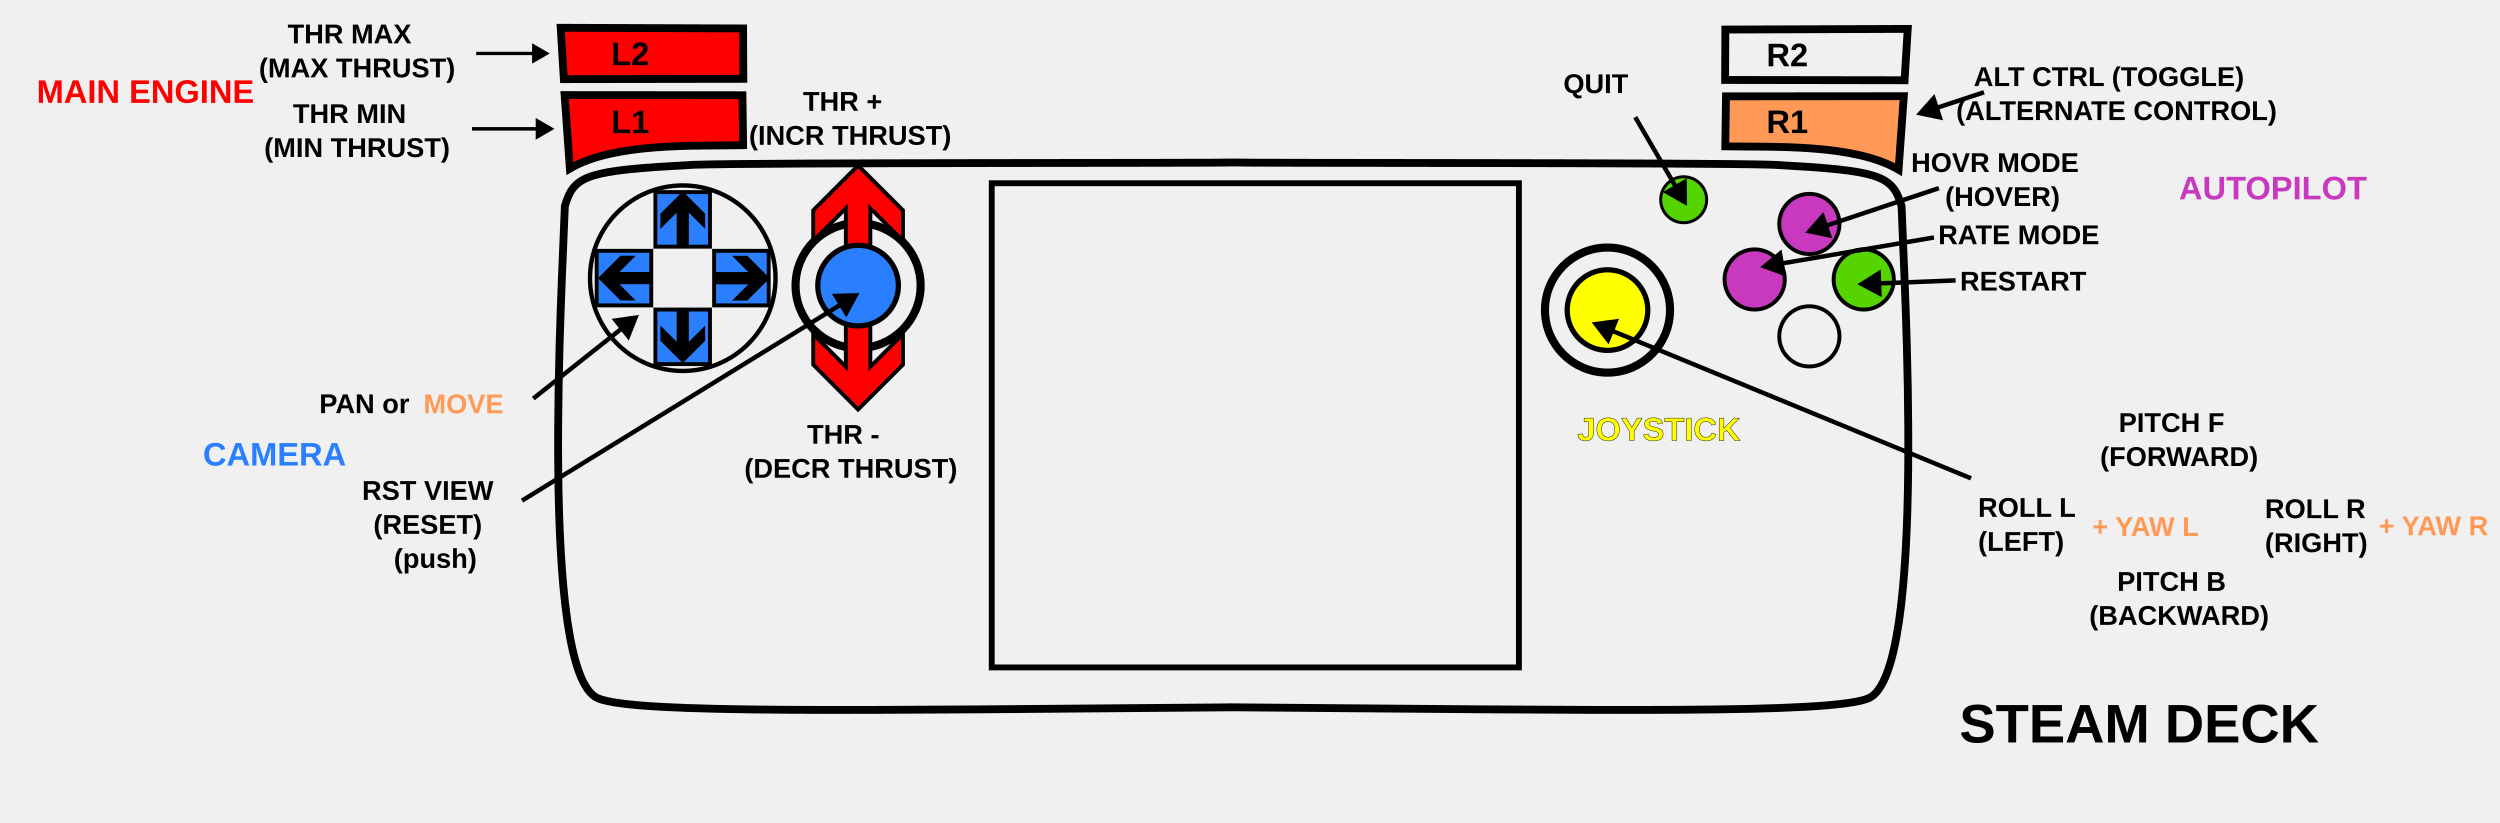
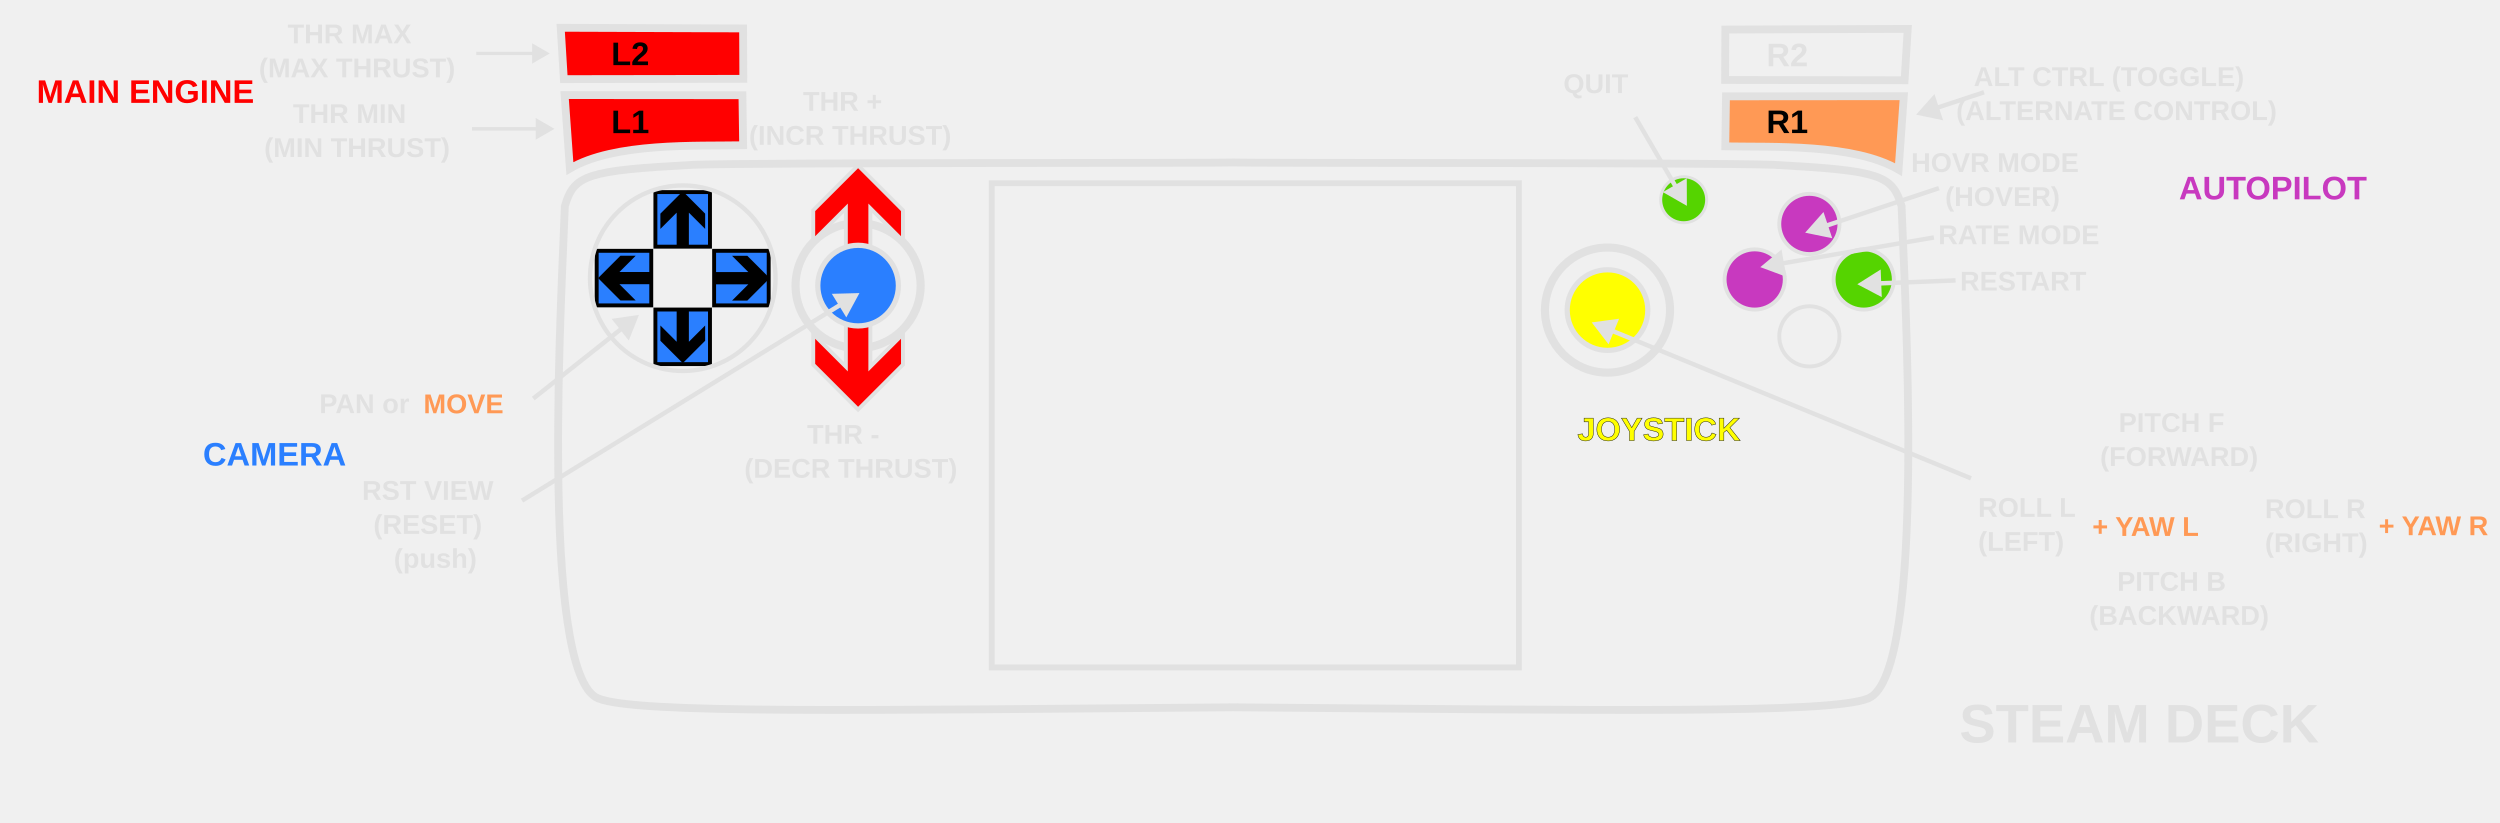
<svg xmlns="http://www.w3.org/2000/svg" xmlns:xlink="http://www.w3.org/1999/xlink" version="1.1" x="0px" y="0px" viewBox="0 0 1225.648 403.2" xml:space="preserve" id="svg491" width="12.767in" height="4.2in">
  <defs id="defs491">
    <symbol id="UpArrow">
      <path d="M 36,9 58,31 V 46 L 42,30 V 62 H 30 V 30 L 14,46 V 31 Z" style="stroke:none" id="path276" />
    </symbol>
    <marker style="overflow:visible" id="Triangle-5-1" refX="0" refY="0" orient="auto-start-reverse" markerWidth="1" markerHeight="1" viewBox="0 0 1 1" preserveAspectRatio="xMidYMid">
      <path transform="scale(0.5)" style="fill:context-stroke;fill-rule:evenodd;stroke:context-stroke;stroke-width:1pt" d="M 5.77,0 -2.88,5 V -5 Z" id="path135-0-2" />
    </marker>
    <marker style="overflow:visible" id="Triangle-5-1-2" refX="0" refY="0" orient="auto-start-reverse" markerWidth="1" markerHeight="1" viewBox="0 0 1 1" preserveAspectRatio="xMidYMid">
      <path transform="scale(0.5)" style="fill:context-stroke;fill-rule:evenodd;stroke:context-stroke;stroke-width:1pt" d="M 5.77,0 -2.88,5 V -5 Z" id="path135-0-2-8" />
    </marker>
    <marker style="overflow:visible" id="Triangle-0" refX="0" refY="0" orient="auto-start-reverse" markerWidth="1" markerHeight="1" viewBox="0 0 1 1" preserveAspectRatio="xMidYMid">
      <path transform="scale(0.5)" style="fill:context-stroke;fill-rule:evenodd;stroke:context-stroke;stroke-width:1pt" d="M 5.77,0 -2.88,5 V -5 Z" id="path135-9" />
    </marker>
    <marker style="overflow:visible" id="Triangle-07" refX="0" refY="0" orient="auto-start-reverse" markerWidth="1" markerHeight="1" viewBox="0 0 1 1" preserveAspectRatio="xMidYMid">
      <path transform="scale(0.5)" style="fill:context-stroke;fill-rule:evenodd;stroke:context-stroke;stroke-width:1pt" d="M 5.77,0 -2.88,5 V -5 Z" id="path135-7" />
    </marker>
    <marker style="overflow:visible" id="Triangle-07-7" refX="0" refY="0" orient="auto-start-reverse" markerWidth="1" markerHeight="1" viewBox="0 0 1 1" preserveAspectRatio="xMidYMid">
      <path transform="scale(0.5)" style="fill:context-stroke;fill-rule:evenodd;stroke:context-stroke;stroke-width:1pt" d="M 5.77,0 -2.88,5 V -5 Z" id="path135-7-4" />
    </marker>
    <marker style="overflow:visible" id="Triangle-07-7-5" refX="0" refY="0" orient="auto-start-reverse" markerWidth="1" markerHeight="1" viewBox="0 0 1 1" preserveAspectRatio="xMidYMid">
      <path transform="scale(0.5)" style="fill:context-stroke;fill-rule:evenodd;stroke:context-stroke;stroke-width:1pt" d="M 5.77,0 -2.88,5 V -5 Z" id="path135-7-4-0" />
    </marker>
    <marker style="overflow:visible" id="Triangle-07-7-2" refX="0" refY="0" orient="auto-start-reverse" markerWidth="1" markerHeight="1" viewBox="0 0 1 1" preserveAspectRatio="xMidYMid">
      <path transform="scale(0.5)" style="fill:context-stroke;fill-rule:evenodd;stroke:context-stroke;stroke-width:1pt" d="M 5.77,0 -2.88,5 V -5 Z" id="path135-7-4-3" />
    </marker>
    <marker style="overflow:visible" id="Triangle-07-7-2-5" refX="0" refY="0" orient="auto-start-reverse" markerWidth="1" markerHeight="1" viewBox="0 0 1 1" preserveAspectRatio="xMidYMid">
      <path transform="scale(0.5)" style="fill:context-stroke;fill-rule:evenodd;stroke:context-stroke;stroke-width:1pt" d="M 5.77,0 -2.88,5 V -5 Z" id="path135-7-4-3-2" />
    </marker>
    <marker style="overflow:visible" id="Triangle-07-7-5-3" refX="0" refY="0" orient="auto-start-reverse" markerWidth="1" markerHeight="1" viewBox="0 0 1 1" preserveAspectRatio="xMidYMid">
      <path transform="scale(0.5)" style="fill:context-stroke;fill-rule:evenodd;stroke:context-stroke;stroke-width:1pt" d="M 5.77,0 -2.88,5 V -5 Z" id="path135-7-4-0-2" />
    </marker>
    <marker style="overflow:visible" id="Triangle-07-7-5-7" refX="0" refY="0" orient="auto-start-reverse" markerWidth="1" markerHeight="1" viewBox="0 0 1 1" preserveAspectRatio="xMidYMid">
      <path transform="scale(0.5)" style="fill:context-stroke;fill-rule:evenodd;stroke:context-stroke;stroke-width:1pt" d="M 5.77,0 -2.88,5 V -5 Z" id="path135-7-4-0-3" />
    </marker>
  </defs>
  <style type="text/css" id="style1">
	.st0{fill:#EEEEEE;stroke:#DDDDDD;}
	.st1{fill:#CCCCCC;stroke:#000000;stroke-width:2;}
	.st2{fill:#CC0000;stroke:#000000;stroke-width:2;}
	.st3{fill:#339900;stroke:#000000;stroke-width:2;}
	.st4{fill:#FCFCFC;}
	.st5{fill:#FF6666;}
	.st6{fill:#66CC33;}
	.st7{fill:#FFFFFF;}
</style>
  <g id="Layer_1" transform="scale(0.9997132,1.826462)" style="display:none">
    <path class="st0" d="m 6.5,0.5 h 1213 c 3.3,0 6,2.7 6,6 v 336 c 0,3.3 -2.7,6 -6,6 H 6.5 c -3.3,0 -6,-2.7 -6,-6 V 6.5 c 0,-3.3 2.7,-6 6,-6 z" id="path1" />
  </g>
-   <text xml:space="preserve" style="font-style:normal;font-variant:normal;font-weight:bold;font-stretch:normal;font-size:13.333px;font-family:Arial;-inkscape-font-specification:'Arial Bold';text-align:center;text-anchor:middle;fill:#000000;fill-opacity:1;stroke:none;stroke-width:0.983" x="997.454" y="142.441" id="text500-1">
+   <text xml:space="preserve" style="font-style:normal;font-variant:normal;font-weight:bold;font-stretch:normal;font-size:13.333px;font-family:Arial;-inkscape-font-specification:'Arial Bold';text-align:center;text-anchor:middle;fill:#e1e1e1;fill-opacity:1;stroke:none;stroke-width:0.983" x="997.454" y="142.441" id="text500-1">
    <tspan id="tspan500-8" x="997.454" y="142.441">RESTART</tspan>
  </text>
-   <text xml:space="preserve" style="font-style:normal;font-variant:normal;font-weight:bold;font-stretch:normal;font-size:13.333px;font-family:Arial;-inkscape-font-specification:'Arial Bold';text-align:center;text-anchor:middle;fill:#000000;fill-opacity:1;stroke:none;stroke-width:0.983" x="787.938" y="45.637" id="text500-8-9">
+   <text xml:space="preserve" style="font-style:normal;font-variant:normal;font-weight:bold;font-stretch:normal;font-size:13.333px;font-family:Arial;-inkscape-font-specification:'Arial Bold';text-align:center;text-anchor:middle;fill:#e1e1e1;fill-opacity:1;stroke:none;stroke-width:0.983" x="787.938" y="45.637" id="text500-8-9">
    <tspan id="tspan500-3-5" x="787.938" y="45.637">QUIT</tspan>
  </text>
-   <text xml:space="preserve" style="font-style:normal;font-variant:normal;font-weight:normal;font-stretch:normal;font-size:13.333px;font-family:Arial;-inkscape-font-specification:Arial;text-align:center;text-anchor:middle;fill:#000000;fill-opacity:1;stroke:none;stroke-width:0.983" x="995.287" y="119.707" id="text494-8-9-6">
-     <tspan x="995.287" y="119.707" style="font-weight:bold" id="tspan504-9-6">RATE MODE</tspan>
-   </text>
-   <text xml:space="preserve" style="font-style:normal;font-variant:normal;font-weight:normal;font-stretch:normal;font-size:13.333px;font-family:Arial;-inkscape-font-specification:Arial;text-align:center;text-anchor:middle;fill:#000000;fill-opacity:1;stroke:none;stroke-width:0.983" x="987.312" y="84.314" id="text494-8-9-7-6">
-     <tspan x="987.312" y="84.314" style="font-weight:bold" id="tspan504-9-7-0">HOVR MODE</tspan>
-     <tspan x="987.312" y="100.981" style="font-weight:bold" id="tspan505-8">(HOVER)</tspan>
-   </text>
-   <text xml:space="preserve" style="font-style:normal;font-variant:normal;font-weight:normal;font-stretch:normal;font-size:13.333px;font-family:Arial;-inkscape-font-specification:Arial;text-align:center;text-anchor:middle;fill:#000000;fill-opacity:1;stroke:none;stroke-width:0.983" x="218.976" y="245.052" id="text494-8-9-7-4-2-9-41-8">
-     <tspan x="218.976" y="245.052" style="font-weight:bold" id="tspan505-3-8-7-9-6">RST VIEW</tspan>
-     <tspan x="218.976" y="261.719" style="font-weight:bold" id="tspan509-1-8-87-2">(RESET)</tspan>
-     <tspan x="218.976" y="278.386" style="font-weight:bold" id="tspan9">(push)</tspan>
+   <text xml:space="preserve" style="font-style:normal;font-variant:normal;font-weight:normal;font-stretch:normal;font-size:13.333px;font-family:Arial;-inkscape-font-specification:Arial;text-align:center;text-anchor:middle;fill:#e1e1e1;fill-opacity:1;stroke:none;stroke-width:0.983" x="995.287" y="119.707" id="text494-8-9-6">
+     <tspan x="995.287" y="119.707" style="font-weight:bold;fill:#e1e1e1;fill-opacity:1" id="tspan504-9-6">RATE MODE</tspan>
+   </text>
+   <text xml:space="preserve" style="font-style:normal;font-variant:normal;font-weight:normal;font-stretch:normal;font-size:13.333px;font-family:Arial;-inkscape-font-specification:Arial;text-align:center;text-anchor:middle;fill:#e1e1e1;fill-opacity:1;stroke:none;stroke-width:0.983" x="987.312" y="84.314" id="text494-8-9-7-6">
+     <tspan x="987.312" y="84.314" style="font-weight:bold;fill:#e1e1e1;fill-opacity:1" id="tspan504-9-7-0">HOVR MODE</tspan>
+     <tspan x="987.312" y="100.981" style="font-weight:bold;fill:#e1e1e1;fill-opacity:1" id="tspan505-8">(HOVER)</tspan>
+   </text>
+   <text xml:space="preserve" style="font-style:normal;font-variant:normal;font-weight:normal;font-stretch:normal;font-size:13.333px;font-family:Arial;-inkscape-font-specification:Arial;text-align:center;text-anchor:middle;fill:#e1e1e1;fill-opacity:1;stroke:none;stroke-width:0.983" x="218.976" y="245.052" id="text494-8-9-7-4-2-9-41-8">
+     <tspan x="218.976" y="245.052" style="font-weight:bold;fill:#e1e1e1;fill-opacity:1" id="tspan505-3-8-7-9-6">RST VIEW</tspan>
+     <tspan x="218.976" y="261.719" style="font-weight:bold;fill:#e1e1e1;fill-opacity:1" id="tspan509-1-8-87-2">(RESET)</tspan>
+     <tspan x="218.976" y="278.386" style="font-weight:bold;fill:#e1e1e1;fill-opacity:1" id="tspan9">(push)</tspan>
  </text>
  <text xml:space="preserve" style="font-style:normal;font-variant:normal;font-weight:bold;font-stretch:normal;font-size:16px;font-family:Arial;-inkscape-font-specification:'Arial Bold';text-align:start;text-anchor:start;fill:#c839bf;fill-opacity:1;stroke:none;stroke-width:0.983" x="1068.247" y="97.731" id="text524-1-6">
    <tspan id="tspan524-0-5" x="1068.247" y="97.731">AUTOPILOT</tspan>
  </text>
  <text xml:space="preserve" style="font-style:normal;font-variant:normal;font-weight:bold;font-stretch:normal;font-size:16px;font-family:Arial;-inkscape-font-specification:'Arial Bold';text-align:start;text-anchor:start;fill:#ff0000;fill-opacity:1;stroke:none;stroke-width:0.983" x="17.95" y="50.413" id="text524-0">
    <tspan id="tspan524-8" x="17.95" y="50.413">MAIN ENGINE</tspan>
  </text>
-   <path id="rect1" style="fill:none;stroke:#000000;stroke-width:3.84" d="m 600.928,327.382 c -186.363,1.456 -295.096,3.316 -313.621,-4.373 -29.265,-12.146 -17.383,-206.282 -16.282,-241.323 4.497,-15.27 10.439,-17.439 62.864,-20.265 32.679,-1.125 260.511,-0.756 265.542,-1.136 M 596.452,327.382 c 186.363,1.456 295.096,3.316 313.621,-4.373 29.265,-12.146 17.383,-206.282 16.282,-241.323 C 921.857,66.417 915.915,64.248 863.491,61.421 830.812,60.296 602.981,60.665 597.949,60.285" transform="translate(5.901483,19.36226)" />
-   <circle style="fill:#c839bf;fill-opacity:1;stroke:#000000;stroke-width:1.92;stroke-dasharray:none" id="path4" cx="887.06" cy="109.794" r="14.76" />
-   <circle style="fill:none;stroke:#000000;stroke-width:1.92;stroke-dasharray:none" id="path4-6" cx="887.06" cy="164.9" r="14.76" />
-   <circle style="fill:#55d400;fill-opacity:1;stroke:#000000;stroke-width:1.466;stroke-dasharray:none" id="path4-6-1-3" cx="825.439" cy="97.926" r="11.271" />
-   <circle style="fill:#55d400;fill-opacity:1;stroke:#000000;stroke-width:1.92;stroke-dasharray:none" id="path4-68" cx="913.703" cy="137.012" r="14.76" />
-   <circle style="fill:#c839bf;fill-opacity:1;stroke:#000000;stroke-width:1.92;stroke-dasharray:none" id="path4-67" cx="860.247" cy="137.012" r="14.76" />
+   <path id="rect1" style="fill:none;stroke:#e1e1e1;stroke-width:3.84;stroke-opacity:1" d="m 600.928,327.382 c -186.363,1.456 -295.096,3.316 -313.621,-4.373 -29.265,-12.146 -17.383,-206.282 -16.282,-241.323 4.497,-15.27 10.439,-17.439 62.864,-20.265 32.679,-1.125 260.511,-0.756 265.542,-1.136 M 596.452,327.382 c 186.363,1.456 295.096,3.316 313.621,-4.373 29.265,-12.146 17.383,-206.282 16.282,-241.323 C 921.857,66.417 915.915,64.248 863.491,61.421 830.812,60.296 602.981,60.665 597.949,60.285" transform="translate(5.901483,19.36226)" />
+   <circle style="fill:#c839bf;fill-opacity:1;stroke:#e1e1e1;stroke-width:1.92;stroke-dasharray:none;stroke-opacity:1" id="path4" cx="887.06" cy="109.794" r="14.76" />
+   <circle style="fill:none;stroke:#e1e1e1;stroke-width:1.92;stroke-dasharray:none;stroke-opacity:1" id="path4-6" cx="887.06" cy="164.9" r="14.76" />
+   <circle style="fill:#55d400;fill-opacity:1;stroke:#e1e1e1;stroke-width:1.466;stroke-dasharray:none;stroke-opacity:1" id="path4-6-1-3" cx="825.439" cy="97.926" r="11.271" />
+   <circle style="fill:#55d400;fill-opacity:1;stroke:#e1e1e1;stroke-width:1.92;stroke-dasharray:none;stroke-opacity:1" id="path4-68" cx="913.703" cy="137.012" r="14.76" />
+   <circle style="fill:#c839bf;fill-opacity:1;stroke:#e1e1e1;stroke-width:1.92;stroke-dasharray:none;stroke-opacity:1" id="path4-67" cx="860.247" cy="137.012" r="14.76" />
  <g id="g13" transform="translate(113.9162,-52.98138)">
-     <circle style="fill:none;stroke:#000000;stroke-width:3.988;stroke-dasharray:none;stroke-opacity:1" id="path4-6-2" cx="674.175" cy="205.003" r="30.656" />
-     <circle style="fill:#ffff00;stroke:#000000;stroke-width:2.571;stroke-dasharray:none" id="path4-6-23" cx="674.175" cy="205.003" r="19.766" />
+     <circle style="fill:none;stroke:#e1e1e1;stroke-width:3.988;stroke-dasharray:none;stroke-opacity:1" id="path4-6-2" cx="674.175" cy="205.003" r="30.656" />
+     <circle style="fill:#ffff00;stroke:#e1e1e1;stroke-width:2.571;stroke-dasharray:none;stroke-opacity:1" id="path4-6-23" cx="674.175" cy="205.003" r="19.766" />
  </g>
  <g id="g12" transform="translate(-46.24481,2.729553)">
-     <circle style="fill:none;stroke:#000000;stroke-width:3.988;stroke-dasharray:none;stroke-opacity:1" id="path4-6-2-8" cx="466.933" cy="137.292" r="30.656" />
+     <circle style="fill:none;stroke:#e1e1e1;stroke-width:3.988;stroke-dasharray:none;stroke-opacity:1" id="path4-6-2-8" cx="466.933" cy="137.292" r="30.656" />
    <g id="use1-3" style="fill:#ff0000;fill-opacity:1;stroke:#000000;stroke-width:1.92;stroke-dasharray:none;stroke-opacity:1" transform="translate(430.9333,69.37812)">
-       <path d="M 36,9 58,31 V 46 L 42,30 V 62 H 30 V 30 L 14,46 V 31 Z" style="stroke:#000000;stroke-width:1.92;stroke-dasharray:none;stroke-opacity:1" id="path6" />
+       <path d="M 36,9 58,31 V 46 L 42,30 V 62 H 30 V 30 L 14,46 V 31 Z" style="stroke:#e1e1e1;stroke-width:1.92;stroke-dasharray:none;stroke-opacity:1" id="path6" />
    </g>
    <g id="use1-3-0" style="fill:#ff0000;fill-opacity:1;stroke:#000000;stroke-width:1.92;stroke-dasharray:none;stroke-opacity:1" transform="matrix(1,0,0,-1,430.9333,207.0456)">
-       <path d="M 36,9 58,31 V 46 L 42,30 V 62 H 30 V 30 L 14,46 V 31 Z" style="stroke:#000000;stroke-width:1.92;stroke-dasharray:none;stroke-opacity:1" id="path6-0" />
-     </g>
-     <circle style="fill:#2a7fff;fill-opacity:1;stroke:#000000;stroke-width:2.571;stroke-dasharray:none" id="path4-6-23-3" cx="466.933" cy="137.292" r="19.766" />
-   </g>
-   <text xml:space="preserve" style="font-style:normal;font-variant:normal;font-weight:normal;font-stretch:normal;font-size:13.333px;font-family:Arial;-inkscape-font-specification:Arial;text-align:center;text-anchor:middle;fill:#000000;fill-opacity:1;stroke:none;stroke-width:0.983" x="422.35" y="54.309" id="text494-8-5">
-     <tspan x="422.35" y="54.309" id="tspan495-4-2" style="font-weight:bold;text-align:center;text-anchor:middle">THR +</tspan>
-     <tspan x="422.35" y="70.975" style="font-weight:bold;text-align:center;text-anchor:middle" id="tspan504-4">(INCR THRUST)</tspan>
-   </text>
-   <text xml:space="preserve" style="font-style:normal;font-variant:normal;font-weight:normal;font-stretch:normal;font-size:13.333px;font-family:Arial;-inkscape-font-specification:Arial;text-align:center;text-anchor:middle;fill:#000000;fill-opacity:1;stroke:none;stroke-width:0.983" x="422.685" y="217.551" id="text494-1-9-6">
-     <tspan id="tspan494-0-0-2" x="422.685" y="217.551" style="font-weight:bold">THR -</tspan>
-     <tspan x="422.685" y="234.218" id="tspan495-6-6-0" style="font-weight:bold">(DECR THRUST)</tspan>
-   </text>
-   <path style="fill:#ff0000;fill-opacity:1;stroke:#000000;stroke-width:2.203;stroke-dasharray:none;stroke-opacity:1;marker-end:url(#Triangle-0)" d="M 255.922,245.433 414.688,147.775" id="path7-05" />
+       <path d="M 36,9 58,31 V 46 L 42,30 V 62 H 30 V 30 L 14,46 V 31 Z" style="stroke:#e1e1e1;stroke-width:1.92;stroke-dasharray:none;stroke-opacity:1" id="path6-0" />
+     </g>
+     <circle style="fill:#2a7fff;fill-opacity:1;stroke:#e1e1e1;stroke-width:2.571;stroke-dasharray:none;stroke-opacity:1" id="path4-6-23-3" cx="466.933" cy="137.292" r="19.766" />
+   </g>
+   <text xml:space="preserve" style="font-style:normal;font-variant:normal;font-weight:normal;font-stretch:normal;font-size:13.333px;font-family:Arial;-inkscape-font-specification:Arial;text-align:center;text-anchor:middle;fill:#e1e1e1;fill-opacity:1;stroke:none;stroke-width:0.983" x="422.35" y="54.309" id="text494-8-5">
+     <tspan x="422.35" y="54.309" id="tspan495-4-2" style="font-weight:bold;text-align:center;text-anchor:middle;fill:#e1e1e1;fill-opacity:1">THR +</tspan>
+     <tspan x="422.35" y="70.975" style="font-weight:bold;text-align:center;text-anchor:middle;fill:#e1e1e1;fill-opacity:1" id="tspan504-4">(INCR THRUST)</tspan>
+   </text>
+   <text xml:space="preserve" style="font-style:normal;font-variant:normal;font-weight:normal;font-stretch:normal;font-size:13.333px;font-family:Arial;-inkscape-font-specification:Arial;text-align:center;text-anchor:middle;fill:#e1e1e1;fill-opacity:1;stroke:none;stroke-width:0.983" x="422.685" y="217.551" id="text494-1-9-6">
+     <tspan id="tspan494-0-0-2" x="422.685" y="217.551" style="font-weight:bold;fill:#e1e1e1;fill-opacity:1">THR -</tspan>
+     <tspan x="422.685" y="234.218" id="tspan495-6-6-0" style="font-weight:bold;fill:#e1e1e1;fill-opacity:1">(DECR THRUST)</tspan>
+   </text>
+   <path style="fill:#ff0000;fill-opacity:1;stroke:#e1e1e1;stroke-width:2.203;stroke-dasharray:none;stroke-opacity:1;marker-end:url(#Triangle-0)" d="M 255.922,245.433 414.688,147.775" id="path7-05" />
  <g id="g16" transform="translate(-140)">
-     <path style="fill:#ff0000;fill-opacity:1;stroke:#000000;stroke-width:3.84;stroke-dasharray:none" d="m 416.81,46.608 2.575,36.029 c 21.947,-12.892 61.928,-10.975 84.949,-11.435 l -0.351,-24.52 z" id="path2" />
-     <path style="fill:#ff0000;fill-opacity:1;stroke:#000000;stroke-width:3.84;stroke-dasharray:none" d="m 414.89,13.617 1.535,25.175 87.992,-0.14 -0.112,-24.714 z" id="path3" />
+     <path style="fill:#ff0000;fill-opacity:1;stroke:#e1e1e1;stroke-width:3.84;stroke-dasharray:none;stroke-opacity:1" d="m 416.81,46.608 2.575,36.029 c 21.947,-12.892 61.928,-10.975 84.949,-11.435 l -0.351,-24.52 z" id="path2" />
+     <path style="fill:#ff0000;fill-opacity:1;stroke:#e1e1e1;stroke-width:3.84;stroke-dasharray:none;stroke-opacity:1" d="m 414.89,13.617 1.535,25.175 87.992,-0.14 -0.112,-24.714 z" id="path3" />
    <text xml:space="preserve" style="font-style:normal;font-variant:normal;font-weight:bold;font-stretch:normal;font-size:16px;font-family:Arial;-inkscape-font-specification:'Arial Bold';text-align:center;text-anchor:middle;fill:#55d400;fill-opacity:1;stroke:none;stroke-width:0.983" x="460.093" y="31.929" id="text499-7">
      <tspan id="tspan499-4" x="460.093" y="31.929" style="font-size:16px;fill:#000000">L2</tspan>
    </text>
    <text xml:space="preserve" style="font-style:normal;font-variant:normal;font-weight:bold;font-stretch:normal;font-size:16px;font-family:Arial;-inkscape-font-specification:'Arial Bold';text-align:center;text-anchor:middle;fill:#55d400;fill-opacity:1;stroke:none;stroke-width:0.983" x="460.093" y="65.273" id="text499-7-4">
      <tspan id="tspan499-4-3" x="460.093" y="65.273" style="font-size:16px;fill:#000000">L1</tspan>
    </text>
-     <path style="fill:#ff0000;fill-opacity:1;stroke:#000000;stroke-width:1.73;stroke-dasharray:none;stroke-opacity:1;marker-end:url(#Triangle-5-1)" d="m 371.41,63.16 h 34.285" id="path7-0-8" />
-     <path style="fill:#ff0000;fill-opacity:1;stroke:#000000;stroke-width:1.626;stroke-dasharray:none;stroke-opacity:1;marker-end:url(#Triangle-5-1-2)" d="m 373.474,26.202 h 30.276" id="path7-0-8-9" />
-     <text xml:space="preserve" style="font-style:normal;font-variant:normal;font-weight:normal;font-stretch:normal;font-size:13.333px;font-family:Arial;-inkscape-font-specification:Arial;text-align:center;text-anchor:middle;fill:#000000;fill-opacity:1;stroke:none;stroke-width:0.983" x="324.322" y="4.571" id="text494-2">
-       <tspan x="324.322" y="4.571" id="tspan495-7" style="font-weight:bold" />
-       <tspan x="324.322" y="21.238" style="font-weight:bold" id="tspan501-9">THR MAX</tspan>
-       <tspan x="324.322" y="37.905" style="font-weight:bold" id="tspan502-8">(MAX THRUST)</tspan>
-     </text>
-     <text xml:space="preserve" style="font-style:normal;font-variant:normal;font-weight:normal;font-stretch:normal;font-size:13.333px;font-family:Arial;-inkscape-font-specification:Arial;text-align:center;text-anchor:middle;fill:#000000;fill-opacity:1;stroke:none;stroke-width:0.983" x="324.322" y="60.309" id="text494-1-3">
-       <tspan x="324.322" y="60.309" id="tspan495-6-1" style="font-weight:bold">THR MIN</tspan>
-       <tspan x="324.322" y="76.975" style="font-weight:bold" id="tspan503-4">(MIN THRUST)</tspan>
+     <path style="fill:#ff0000;fill-opacity:1;stroke:#e1e1e1;stroke-width:1.73;stroke-dasharray:none;stroke-opacity:1;marker-end:url(#Triangle-5-1)" d="m 371.41,63.16 h 34.285" id="path7-0-8" />
+     <path style="fill:#ff0000;fill-opacity:1;stroke:#e1e1e1;stroke-width:1.626;stroke-dasharray:none;stroke-opacity:1;marker-end:url(#Triangle-5-1-2)" d="m 373.474,26.202 h 30.276" id="path7-0-8-9" />
+     <text xml:space="preserve" style="font-style:normal;font-variant:normal;font-weight:normal;font-stretch:normal;font-size:13.333px;font-family:Arial;-inkscape-font-specification:Arial;text-align:center;text-anchor:middle;fill:#e1e1e1;fill-opacity:1;stroke:none;stroke-width:0.983" x="324.322" y="4.571" id="text494-2">
+       <tspan x="324.322" y="4.571" id="tspan495-7" style="font-weight:bold;fill:#e1e1e1;fill-opacity:1" />
+       <tspan x="324.322" y="21.238" style="font-weight:bold;fill:#e1e1e1;fill-opacity:1" id="tspan501-9">THR MAX</tspan>
+       <tspan x="324.322" y="37.905" style="font-weight:bold;fill:#e1e1e1;fill-opacity:1" id="tspan502-8">(MAX THRUST)</tspan>
+     </text>
+     <text xml:space="preserve" style="font-style:normal;font-variant:normal;font-weight:normal;font-stretch:normal;font-size:13.333px;font-family:Arial;-inkscape-font-specification:Arial;text-align:center;text-anchor:middle;fill:#e1e1e1;fill-opacity:1;stroke:none;stroke-width:0.983" x="324.322" y="60.309" id="text494-1-3">
+       <tspan x="324.322" y="60.309" id="tspan495-6-1" style="font-weight:bold;fill:#e1e1e1;fill-opacity:1">THR MIN</tspan>
+       <tspan x="324.322" y="76.975" style="font-weight:bold;fill:#e1e1e1;fill-opacity:1" id="tspan503-4">(MIN THRUST)</tspan>
    </text>
  </g>
  <g id="g11" transform="translate(41.82841,-58.18718)">
    <path id="rect4" style="fill:#2a7fff;fill-opacity:1;stroke:#000000;stroke-width:1.92" d="m 441.036,174.663 h 26.755 v 26.755 h -26.755 z m -28.788,-2.033 v -26.755 h 26.755 v 26.755 z m -2.033,28.788 h -26.755 v -26.755 h 26.755 z m 28.788,2.033 v 26.755 h -26.755 v -26.755 z" transform="translate(-132.7609,6.487097)" />
    <g id="g10" transform="translate(-260)">
-       <circle style="fill:none;stroke:#000000;stroke-width:2.16;stroke-dasharray:none" id="path5" cx="552.905" cy="194.574" r="45.475" />
+       <circle style="fill:none;stroke:#e1e1e1;stroke-width:2.16;stroke-dasharray:none;stroke-opacity:1" id="path5" cx="552.905" cy="194.574" r="45.475" />
      <use xlink:href="#UpArrow" style="fill:#000000;stroke:#000000" id="use1" transform="matrix(0.4987915,0,0,0.4987915,534.9482,147.4732)" />
      <use xlink:href="#UpArrow" style="fill:#000000;stroke:#000000" id="use1-0" transform="matrix(0,0.4987915,-0.4987915,0,600.0208,176.617)" />
      <use xlink:href="#UpArrow" style="fill:#000000;stroke:#000000" id="use1-4" transform="matrix(0,-0.4987915,0.4987915,0,506.891,212.4839)" />
      <use xlink:href="#UpArrow" style="fill:#000000;stroke:#000000" id="use1-9" transform="matrix(0.4987915,0,0,-0.4987915,534.9482,240.7078)" />
    </g>
  </g>
-   <path style="fill:#ff0000;fill-opacity:1;stroke:#000000;stroke-width:2.203;stroke-dasharray:none;stroke-opacity:1;marker-end:url(#Triangle-07)" d="m 948.128,116.413 -77.418,13.232" id="path7-1" />
-   <path style="fill:#ff0000;fill-opacity:1;stroke:#000000;stroke-width:2.203;stroke-dasharray:none;stroke-opacity:1;marker-end:url(#Triangle-07-7)" d="M 950.577,92.229 892.42,111.6" id="path7-1-5" />
-   <path style="fill:#ff0000;fill-opacity:1;stroke:#000000;stroke-width:2.203;stroke-dasharray:none;stroke-opacity:1;marker-end:url(#Triangle-07-7-5)" d="m 801.674,57.408 21.393,36.74" id="path7-1-5-7" />
-   <path style="fill:#ff0000;fill-opacity:1;stroke:#000000;stroke-width:2.203;stroke-dasharray:none;stroke-opacity:1;marker-end:url(#Triangle-07-7-5-3)" d="m 261.447,195.385 45.678,-36.173" id="path7-1-5-7-1" />
-   <path style="fill:#ff0000;fill-opacity:1;stroke:#000000;stroke-width:2.203;stroke-dasharray:none;stroke-opacity:1;marker-end:url(#Triangle-07-7-2)" d="m 958.74,137.471 -40.354,1.568" id="path7-1-5-3" />
+   <path style="fill:#ff0000;fill-opacity:1;stroke:#e1e1e1;stroke-width:2.203;stroke-dasharray:none;stroke-opacity:1;marker-end:url(#Triangle-07)" d="m 948.128,116.413 -77.418,13.232" id="path7-1" />
+   <path style="fill:#ff0000;fill-opacity:1;stroke:#e1e1e1;stroke-width:2.203;stroke-dasharray:none;stroke-opacity:1;marker-end:url(#Triangle-07-7)" d="M 950.577,92.229 892.42,111.6" id="path7-1-5" />
+   <path style="fill:#ff0000;fill-opacity:1;stroke:#e1e1e1;stroke-width:2.203;stroke-dasharray:none;stroke-opacity:1;marker-end:url(#Triangle-07-7-5)" d="m 801.674,57.408 21.393,36.74" id="path7-1-5-7" />
+   <path style="fill:#ff0000;fill-opacity:1;stroke:#e1e1e1;stroke-width:2.203;stroke-dasharray:none;stroke-opacity:1;marker-end:url(#Triangle-07-7-5-3)" d="m 261.447,195.385 45.678,-36.173" id="path7-1-5-7-1" />
+   <path style="fill:#ff0000;fill-opacity:1;stroke:#e1e1e1;stroke-width:2.203;stroke-dasharray:none;stroke-opacity:1;marker-end:url(#Triangle-07-7-2)" d="m 958.74,137.471 -40.354,1.568" id="path7-1-5-3" />
  <g id="g18" transform="translate(144)">
-     <path style="fill:none;stroke:#000000;stroke-width:3.84;stroke-dasharray:none" d="m 791.28,14.165 -1.535,25.175 -87.992,-0.14 0.112,-24.714 z" id="path3-5" />
+     <path style="fill:none;stroke:#e1e1e1;stroke-width:3.84;stroke-dasharray:none;stroke-opacity:1" d="m 791.28,14.165 -1.535,25.175 -87.992,-0.14 0.112,-24.714 z" id="path3-5" />
    <g id="g17">
-       <text xml:space="preserve" style="font-style:normal;font-variant:normal;font-weight:bold;font-stretch:normal;font-size:13.333px;font-family:Arial;-inkscape-font-specification:'Arial Bold';text-align:center;text-anchor:middle;fill:#000000;fill-opacity:1;stroke:none;stroke-width:0.983" x="906.6" y="42.184" id="text500-6-7">
+       <text xml:space="preserve" style="font-style:normal;font-variant:normal;font-weight:bold;font-stretch:normal;font-size:13.333px;font-family:Arial;-inkscape-font-specification:'Arial Bold';text-align:center;text-anchor:middle;fill:#e1e1e1;fill-opacity:1;stroke:none;stroke-width:0.983" x="906.6" y="42.184" id="text500-6-7">
        <tspan id="tspan500-4-7" x="906.6" y="42.184">ALT CTRL (TOGGLE)</tspan>
        <tspan x="906.6" y="58.85" id="tspan523-6">(ALTERNATE CONTROL)</tspan>
      </text>
-       <path style="fill:#ff9955;fill-opacity:1;stroke:#000000;stroke-width:3.84;stroke-dasharray:none" d="M 789.36,47.156 786.785,83.185 C 764.838,70.293 724.857,72.21 701.836,71.75 l 0.351,-24.52 z" id="path2-4" />
-       <text xml:space="preserve" style="font-style:normal;font-variant:normal;font-weight:bold;font-stretch:normal;font-size:16px;font-family:Arial;-inkscape-font-specification:'Arial Bold';text-align:center;text-anchor:middle;fill:#55d400;fill-opacity:1;stroke:none;stroke-width:0.983" x="747.79" y="32.477" id="text499-7-0">
-         <tspan id="tspan499-4-33" x="747.79" y="32.477" style="font-size:16px;fill:#000000">R2</tspan>
+       <path style="fill:#ff9955;fill-opacity:1;stroke:#e1e1e1;stroke-width:3.84;stroke-dasharray:none;stroke-opacity:1" d="M 789.36,47.156 786.785,83.185 C 764.838,70.293 724.857,72.21 701.836,71.75 l 0.351,-24.52 z" id="path2-4" />
+       <text xml:space="preserve" style="font-style:normal;font-variant:normal;font-weight:bold;font-stretch:normal;font-size:16px;font-family:Arial;-inkscape-font-specification:'Arial Bold';text-align:center;text-anchor:middle;fill:#e1e1e1;fill-opacity:1;stroke:none;stroke-width:0.983" x="747.79" y="32.477" id="text499-7-0">
+         <tspan id="tspan499-4-33" x="747.79" y="32.477" style="font-size:16px;fill:#e1e1e1;fill-opacity:1">R2</tspan>
      </text>
      <text xml:space="preserve" style="font-style:normal;font-variant:normal;font-weight:bold;font-stretch:normal;font-size:16px;font-family:Arial;-inkscape-font-specification:'Arial Bold';text-align:center;text-anchor:middle;fill:#55d400;fill-opacity:1;stroke:none;stroke-width:0.983" x="747.79" y="65.224" id="text499-7-6">
        <tspan id="tspan499-4-6" x="747.79" y="65.224" style="font-size:16px;fill:#000000">R1</tspan>
      </text>
-       <path style="fill:#ff0000;fill-opacity:1;stroke:#000000;stroke-width:2.203;stroke-dasharray:none;stroke-opacity:1;marker-end:url(#Triangle-07-7-2-5)" d="M 828.668,45.234 802.801,53.771" id="path7-1-5-3-2" />
+       <path style="fill:#ff0000;fill-opacity:1;stroke:#e1e1e1;stroke-width:2.203;stroke-dasharray:none;stroke-opacity:1;marker-end:url(#Triangle-07-7-2-5)" d="M 828.668,45.234 802.801,53.771" id="path7-1-5-3-2" />
    </g>
  </g>
  <text xml:space="preserve" style="font-style:normal;font-variant:normal;font-weight:bold;font-stretch:normal;font-size:16px;font-family:Arial;-inkscape-font-specification:'Arial Bold';text-align:start;text-anchor:start;fill:#2a7fff;fill-opacity:1;stroke:none;stroke-width:0.983" x="99.495" y="228.242" id="text524-8">
    <tspan id="tspan524-9" x="99.495" y="228.242">CAMERA</tspan>
  </text>
  <g id="g15" transform="translate(-75.27838,80.44236)">
-     <text xml:space="preserve" style="font-style:normal;font-variant:normal;font-weight:normal;font-stretch:normal;font-size:13.333px;font-family:Arial;-inkscape-font-specification:Arial;text-align:center;text-anchor:middle;fill:#000000;fill-opacity:1;stroke:none;stroke-width:0.983" x="263.164" y="122.086" id="text494-8-9-7-4-2-9-5">
-       <tspan x="265.016" y="122.086" style="font-weight:bold" id="tspan509-1-8-60">PAN or </tspan>
+     <text xml:space="preserve" style="font-style:normal;font-variant:normal;font-weight:normal;font-stretch:normal;font-size:13.333px;font-family:Arial;-inkscape-font-specification:Arial;text-align:center;text-anchor:middle;fill:#e1e1e1;fill-opacity:1;stroke:none;stroke-width:0.983" x="263.164" y="122.086" id="text494-8-9-7-4-2-9-5">
+       <tspan x="265.016" y="122.086" style="font-weight:bold;fill:#e1e1e1;fill-opacity:1" id="tspan509-1-8-60">PAN or </tspan>
    </text>
    <text xml:space="preserve" style="font-style:normal;font-variant:normal;font-weight:normal;font-stretch:normal;font-size:13.333px;font-family:Arial;-inkscape-font-specification:Arial;text-align:center;text-anchor:middle;fill:#ff9955;fill-opacity:1;stroke:none;stroke-width:0.983" x="311.786" y="122.164" id="text494-8-9-7-4-2-9-5-1">
      <tspan x="311.786" y="122.164" style="font-weight:bold;fill:#ff9955;fill-opacity:1" id="tspan509-1-8-60-2">MOVE</tspan>
    </text>
  </g>
  <text xml:space="preserve" style="font-style:normal;font-variant:normal;font-weight:bold;font-stretch:normal;font-size:16px;font-family:Arial;-inkscape-font-specification:'Arial Bold';text-align:start;text-anchor:start;fill:#ffff00;fill-opacity:1;stroke:#000000;stroke-width:0.2;stroke-dasharray:none;stroke-opacity:1" x="773.306" y="216.007" id="text524-6-5">
    <tspan id="tspan524-72-4" x="773.306" y="216.007">JOYSTICK</tspan>
  </text>
  <g id="g14" transform="translate(471.1645,-79.28786)">
-     <text xml:space="preserve" style="font-style:normal;font-variant:normal;font-weight:normal;font-stretch:normal;font-size:13.333px;font-family:Arial;-inkscape-font-specification:Arial;text-align:center;text-anchor:middle;fill:#000000;fill-opacity:1;stroke:none;stroke-width:0.983" x="606.431" y="291.063" id="text494-8-9-7-4-08">
-       <tspan x="606.431" y="291.063" style="font-weight:bold" id="tspan505-3-6">PITCH F</tspan>
-       <tspan x="606.431" y="307.73" style="font-weight:bold" id="tspan509-12">(FORWARD)</tspan>
+     <text xml:space="preserve" style="font-style:normal;font-variant:normal;font-weight:normal;font-stretch:normal;font-size:13.333px;font-family:Arial;-inkscape-font-specification:Arial;text-align:center;text-anchor:middle;fill:#e1e1e1;fill-opacity:1;stroke:none;stroke-width:0.983" x="606.431" y="291.063" id="text494-8-9-7-4-08">
+       <tspan x="606.431" y="291.063" style="font-weight:bold;fill:#e1e1e1;fill-opacity:1" id="tspan505-3-6">PITCH F</tspan>
+       <tspan x="606.431" y="307.73" style="font-weight:bold;fill:#e1e1e1;fill-opacity:1" id="tspan509-12">(FORWARD)</tspan>
    </text>
    <g id="g8" transform="translate(-39.70506,21.96651)">
-       <text xml:space="preserve" style="font-style:normal;font-variant:normal;font-weight:normal;font-stretch:normal;font-size:13.333px;font-family:Arial;-inkscape-font-specification:Arial;text-align:start;text-anchor:start;fill:#000000;fill-opacity:1;stroke:none;stroke-width:0.983" x="538.303" y="310.707" id="text494-8-9-7-4-2-1">
-         <tspan x="538.303" y="310.707" style="font-weight:bold;text-align:start;text-anchor:start" id="tspan505-3-8-2">ROLL L</tspan>
-         <tspan x="538.303" y="327.374" style="font-weight:bold;text-align:start;text-anchor:start" id="tspan509-1-84">(LEFT)</tspan>
+       <text xml:space="preserve" style="font-style:normal;font-variant:normal;font-weight:normal;font-stretch:normal;font-size:13.333px;font-family:Arial;-inkscape-font-specification:Arial;text-align:start;text-anchor:start;fill:#e1e1e1;fill-opacity:1;stroke:none;stroke-width:0.983" x="538.303" y="310.707" id="text494-8-9-7-4-2-1">
+         <tspan x="538.303" y="310.707" style="font-weight:bold;text-align:start;text-anchor:start;fill:#e1e1e1;fill-opacity:1" id="tspan505-3-8-2">ROLL L</tspan>
+         <tspan x="538.303" y="327.374" style="font-weight:bold;text-align:start;text-anchor:start;fill:#e1e1e1;fill-opacity:1" id="tspan509-1-84">(LEFT)</tspan>
      </text>
      <text xml:space="preserve" style="font-style:normal;font-variant:normal;font-weight:normal;font-stretch:normal;font-size:13.333px;font-family:Arial;-inkscape-font-specification:Arial;text-align:start;text-anchor:start;fill:#ff9955;fill-opacity:1;stroke:none;stroke-width:0.983" x="594.297" y="320.057" id="text494-8-9-7-4-2-3-6">
        <tspan x="594.297" y="320.057" style="font-weight:bold;text-align:start;text-anchor:start;fill:#ff9955;fill-opacity:1" id="tspan509-1-7-4">+ YAW L</tspan>
      </text>
    </g>
    <g id="g9" transform="translate(2.931317,-16.4013)">
-       <text xml:space="preserve" style="font-style:normal;font-variant:normal;font-weight:normal;font-stretch:normal;font-size:13.333px;font-family:Arial;-inkscape-font-specification:Arial;text-align:start;text-anchor:start;fill:#000000;fill-opacity:1;stroke:none;stroke-width:0.983" x="636.303" y="349.707" id="text494-8-9-7-4-8-0">
-         <tspan x="636.303" y="349.707" style="font-weight:bold;text-align:start;text-anchor:start" id="tspan505-3-0-8">ROLL R</tspan>
-         <tspan x="636.303" y="366.374" style="font-weight:bold;text-align:start;text-anchor:start" id="tspan509-6-9">(RIGHT)</tspan>
+       <text xml:space="preserve" style="font-style:normal;font-variant:normal;font-weight:normal;font-stretch:normal;font-size:13.333px;font-family:Arial;-inkscape-font-specification:Arial;text-align:start;text-anchor:start;fill:#e1e1e1;fill-opacity:1;stroke:none;stroke-width:0.983" x="636.303" y="349.707" id="text494-8-9-7-4-8-0">
+         <tspan x="636.303" y="349.707" style="font-weight:bold;text-align:start;text-anchor:start;fill:#e1e1e1;fill-opacity:1" id="tspan505-3-0-8">ROLL R</tspan>
+         <tspan x="636.303" y="366.374" style="font-weight:bold;text-align:start;text-anchor:start;fill:#e1e1e1;fill-opacity:1" id="tspan509-6-9">(RIGHT)</tspan>
      </text>
      <text xml:space="preserve" style="font-style:normal;font-variant:normal;font-weight:normal;font-stretch:normal;font-size:13.333px;font-family:Arial;-inkscape-font-specification:Arial;text-align:start;text-anchor:start;fill:#ff9955;fill-opacity:1;stroke:none;stroke-width:0.983" x="692.072" y="358.061" id="text494-8-9-7-4-2-3-0-8">
        <tspan x="692.072" y="358.061" style="font-weight:bold;text-align:start;text-anchor:start;fill:#ff9955;fill-opacity:1" id="tspan509-1-7-5-9">+ YAW R</tspan>
      </text>
    </g>
-     <text xml:space="preserve" style="font-style:normal;font-variant:normal;font-weight:normal;font-stretch:normal;font-size:13.333px;font-family:Arial;-inkscape-font-specification:Arial;text-align:center;text-anchor:middle;fill:#000000;fill-opacity:1;stroke:none;stroke-width:0.983" x="606.431" y="368.955" id="text494-8-9-7-4-0-4">
-       <tspan x="606.431" y="368.955" style="font-weight:bold" id="tspan505-3-2-4">PITCH B</tspan>
-       <tspan x="606.431" y="385.621" style="font-weight:bold" id="tspan509-61-4">(BACKWARD)</tspan>
-     </text>
-   </g>
-   <path style="fill:#ff0000;fill-opacity:1;stroke:#000000;stroke-width:2.203;stroke-dasharray:none;stroke-opacity:1;marker-end:url(#Triangle-07-7-5-7)" d="M 966.31,234.515 787.589,161.042" id="path7-1-5-7-5" />
-   <text xml:space="preserve" style="font-style:normal;font-variant:normal;font-weight:bold;font-stretch:normal;font-size:26.667px;font-family:Arial;-inkscape-font-specification:'Arial Bold';text-align:center;text-anchor:middle;fill:#000000;fill-opacity:1;stroke:none;stroke-width:0.983" x="1059.855" y="364.012" id="text500-8-9-6">
+     <text xml:space="preserve" style="font-style:normal;font-variant:normal;font-weight:normal;font-stretch:normal;font-size:13.333px;font-family:Arial;-inkscape-font-specification:Arial;text-align:center;text-anchor:middle;fill:#e1e1e1;fill-opacity:1;stroke:none;stroke-width:0.983" x="606.431" y="368.955" id="text494-8-9-7-4-0-4">
+       <tspan x="606.431" y="368.955" style="font-weight:bold;fill:#e1e1e1;fill-opacity:1" id="tspan505-3-2-4">PITCH B</tspan>
+       <tspan x="606.431" y="385.621" style="font-weight:bold;fill:#e1e1e1;fill-opacity:1" id="tspan509-61-4">(BACKWARD)</tspan>
+     </text>
+   </g>
+   <path style="fill:#ff0000;fill-opacity:1;stroke:#e1e1e1;stroke-width:2.203;stroke-dasharray:none;stroke-opacity:1;marker-end:url(#Triangle-07-7-5-7)" d="M 966.31,234.515 787.589,161.042" id="path7-1-5-7-5" />
+   <text xml:space="preserve" style="font-style:normal;font-variant:normal;font-weight:bold;font-stretch:normal;font-size:26.667px;font-family:Arial;-inkscape-font-specification:'Arial Bold';text-align:center;text-anchor:middle;fill:#e1e1e1;fill-opacity:1;stroke:none;stroke-width:0.983" x="1059.855" y="364.012" id="text500-8-9-6">
    <tspan x="1059.855" y="364.012" id="tspan18">STEAM DECK</tspan>
  </text>
-   <rect style="fill:none;fill-opacity:1;stroke:#000000;stroke-width:2.88;stroke-dasharray:none;stroke-opacity:1" id="rect19" width="258.45" height="237.375" x="486.206" y="89.831" />
+   <rect style="fill:none;fill-opacity:1;stroke:#e1e1e1;stroke-width:2.88;stroke-dasharray:none;stroke-opacity:1" id="rect19" width="258.45" height="237.375" x="486.206" y="89.831" />
</svg>
